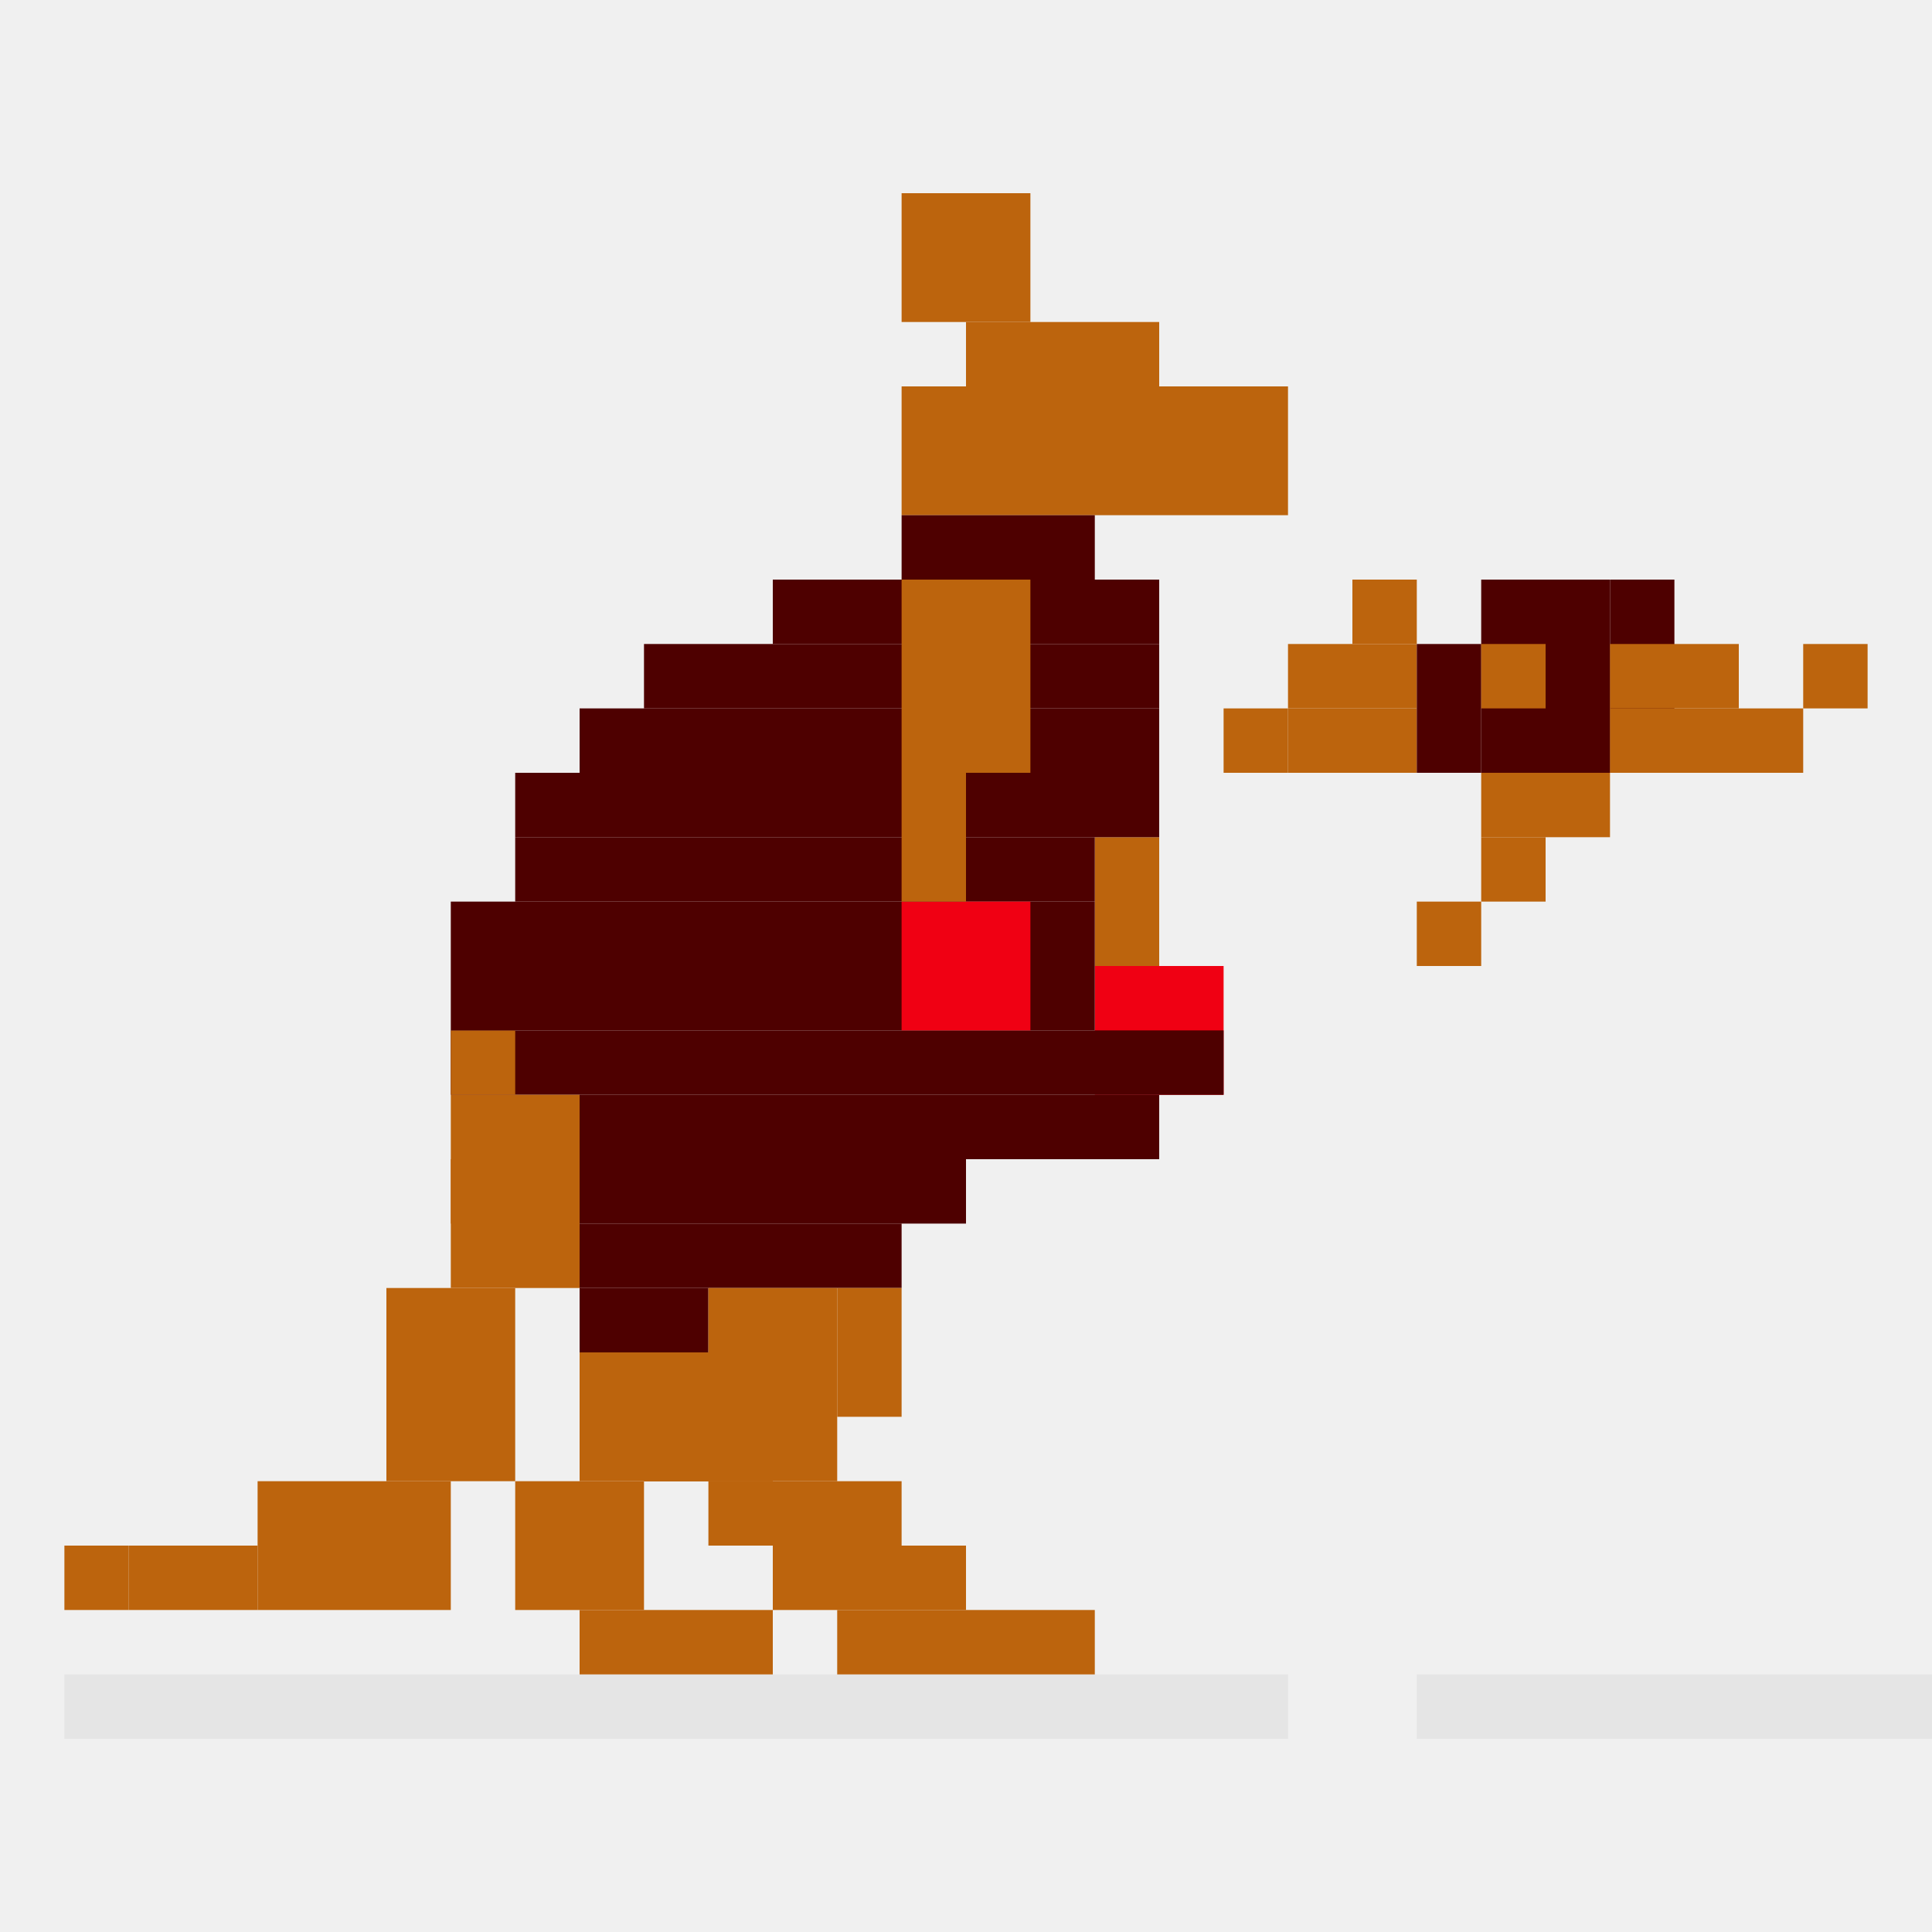
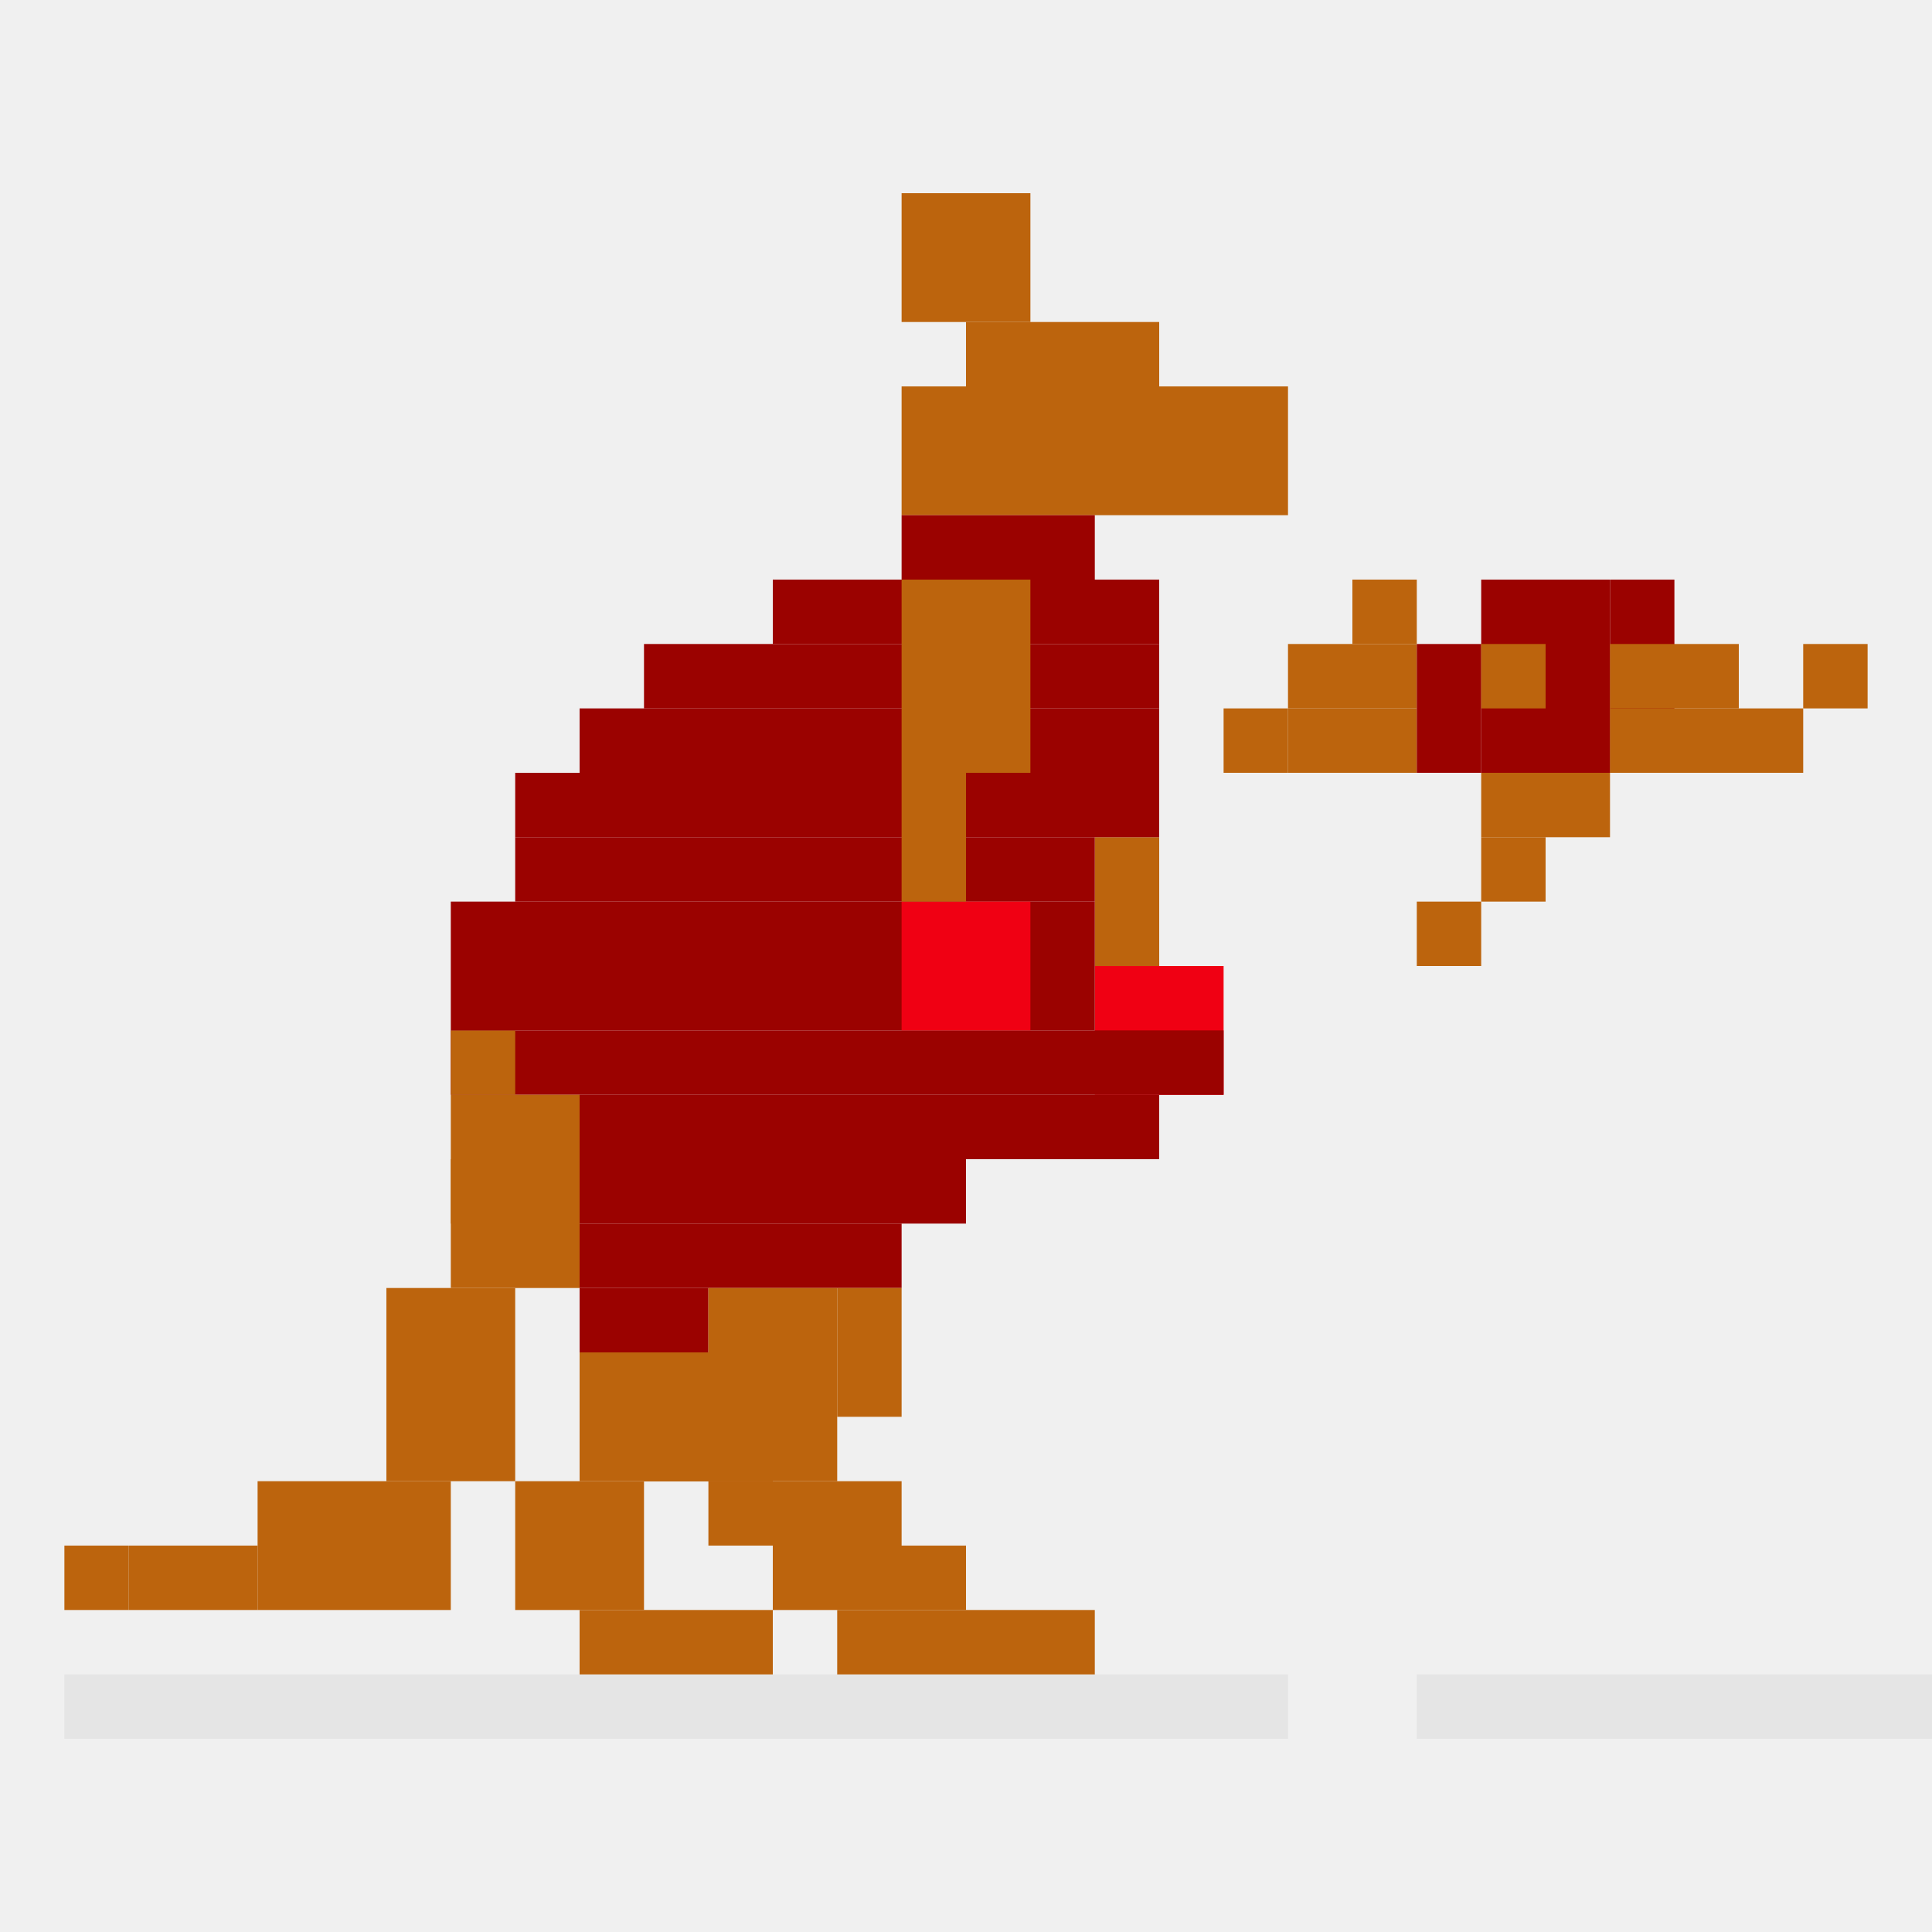
<svg xmlns="http://www.w3.org/2000/svg" width="300" height="300" viewBox="0 0 300 300" fill="none">
  <g clip-path="url(#clip0_4055_1972)">
    <path d="M170 130H180V150H170V130Z" fill="#BC640D" />
    <path d="M190 150H170V170H190V150Z" fill="#F00013" />
    <path d="M200 260H10V270H200V260Z" fill="black" fill-opacity="0.05" />
    <path d="M305 260H220V270H305V260Z" fill="black" fill-opacity="0.05" />
    <path d="M120 220H100V230H120V220Z" fill="#BC640D" />
-     <path d="M190 170H70V160H190V170Z" fill="#4E0000" />
-     <path d="M180 170H90V180H180V170Z" fill="#4E0000" />
+     <path d="M190 170H70V160H190V170Z" fill="#9B0200" />
+     <path d="M180 170H90V180H180V170Z" fill="#9B0200" />
    <path d="M90 180H70V200H90V180Z" fill="#BC640D" />
    <path d="M90 170H70V190H90V170Z" fill="#BC640D" />
    <path d="M80 170H70V160H80V170Z" fill="#BC640D" />
    <path d="M80 200H60V230H80V200Z" fill="#BC640D" />
-     <path d="M150 180H90V190H150V180Z" fill="#4E0000" />
-     <path d="M140 190H90V200H140V190Z" fill="#4E0000" />
-     <path d="M110 210H90V200H110V210Z" fill="#4E0000" />
+     <path d="M150 180H90V190H150V180Z" fill="#9B0200" />
+     <path d="M140 190H90V200H140V190Z" fill="#9B0200" />
+     <path d="M110 210H90V200H110V210Z" fill="#9B0200" />
    <path d="M120 210H90V230H120V210Z" fill="#BC640D" />
    <path d="M70 230H40V250H70V230Z" fill="#BC640D" />
    <path d="M40 240H20V250H40V240Z" fill="#BC640D" />
-     <path d="M180 120H80V130H180V120Z" fill="#4E0000" />
-     <path d="M180 110H90V120H180V110Z" fill="#4E0000" />
-     <path d="M180 90H120V100H180V90Z" fill="#4E0000" />
-     <path d="M100 100H180V110H100V100Z" fill="#4E0000" />
+     <path d="M180 120H80V130H180V120Z" fill="#9B0200" />
+     <path d="M180 110H90V120H180V110Z" fill="#9B0200" />
+     <path d="M180 90H120V100H180V90Z" fill="#9B0200" />
+     <path d="M100 100H180V110H100V100Z" fill="#9B0200" />
    <path d="M180 50H150V80H180V50Z" fill="#BC640D" />
    <path d="M150 60H140V80H150V60Z" fill="#BC640D" />
-     <path d="M170 80H140V90H170V80Z" fill="#4E0000" />
+     <path d="M170 80H140V90H170V80Z" fill="#9B0200" />
    <path d="M180 60H200V80H180V60Z" fill="#BC640D" />
    <path d="M160 30H150V50H160V30Z" fill="#BC640D" />
    <path d="M150 30H140V50H150V30Z" fill="#BC640D" />
-     <path d="M170 140H70V150H170V140Z" fill="#4E0000" />
-     <path d="M170 150H70V160H170V150Z" fill="#4E0000" />
-     <path d="M170 130H80V140H170V130Z" fill="#4E0000" />
+     <path d="M170 140H70V150H170V140Z" fill="#9B0200" />
+     <path d="M170 150H70V160H170V150Z" fill="#9B0200" />
+     <path d="M170 130H80V140H170V130Z" fill="#9B0200" />
    <path d="M130 210H100V230H130V210Z" fill="#BC640D" />
    <path d="M130 200H110V210H130V200Z" fill="#BC640D" />
    <path d="M140 230H110V240H140V230Z" fill="#BC640D" />
    <path d="M140 200H130V220H140V200Z" fill="#BC640D" />
    <path d="M150 240H120V250H150V240Z" fill="#BC640D" />
    <path d="M170 250H130V260H170V250Z" fill="#BC640D" />
    <path d="M160 90H150V120H160V90Z" fill="#BC640D" />
    <path d="M160 140H140V160H160V140Z" fill="#F00013" />
    <path d="M140 90H150V140H140V90Z" fill="#BC640D" />
    <path d="M20 240H10V250H20V240Z" fill="#BC640D" />
    <path d="M120 250H90V260H120V250Z" fill="#BC640D" />
    <path d="M100 240H80V250H100V240Z" fill="#BC640D" />
    <path d="M100 230H80V240H100V230Z" fill="#BC640D" />
    <path d="M200 110L200 120L220 120L220 110L200 110Z" fill="#BC640D" />
    <path d="M190 120L190 110L200 110L200 120L190 120Z" fill="#BC640D" />
    <path d="M280 100L280 110L290 110L290 100L280 100Z" fill="#BC640D" />
    <path d="M270 110L270 120L280 120L280 110L270 110Z" fill="#BC640D" />
    <path d="M230 120L230 130L250 130L250 120L230 120Z" fill="#BC640D" />
    <path d="M230 130L230 140L240 140L240 130L230 130Z" fill="#BC640D" />
    <path d="M220 140L220 150L230 150L230 140L220 140Z" fill="#BC640D" />
    <path d="M200 100L200 110L220 110L220 100L200 100Z" fill="#BC640D" />
    <path d="M210 90L210 100L220 100L220 90L210 90Z" fill="#BC640D" />
-     <path d="M220 100L220 120L230 120L230 100L220 100Z" fill="#4E0000" />
-     <path d="M230 90L230 120L240 120L240 90L230 90Z" fill="#4E0000" />
-     <path d="M240 90L240 120L250 120L250 90L240 90Z" fill="#4E0000" />
-     <path d="M250 90L250 120L260 120L260 90L250 90Z" fill="#4E0000" />
+     <path d="M220 100L220 120L230 120L230 100L220 100Z" fill="#9B0200" />
+     <path d="M230 90L230 120L240 120L240 90L230 90Z" fill="#9B0200" />
+     <path d="M240 90L240 120L250 120L250 90L240 90Z" fill="#9B0200" />
+     <path d="M250 90L250 120L260 120L260 90L250 90Z" fill="#9B0200" />
    <path d="M250 100L250 110L270 110L270 100L250 100Z" fill="#BC640D" />
    <path d="M250 110L250 120L270 120L270 110L250 110Z" fill="#BC640D" />
    <path d="M230 100L230 110L240 110L240 100L230 100Z" fill="#BC640D" />
  </g>
  <defs>
    <clipPath id="clip0_4055_1972">
      <rect width="300" height="300" fill="white" />
    </clipPath>
  </defs>
</svg>
